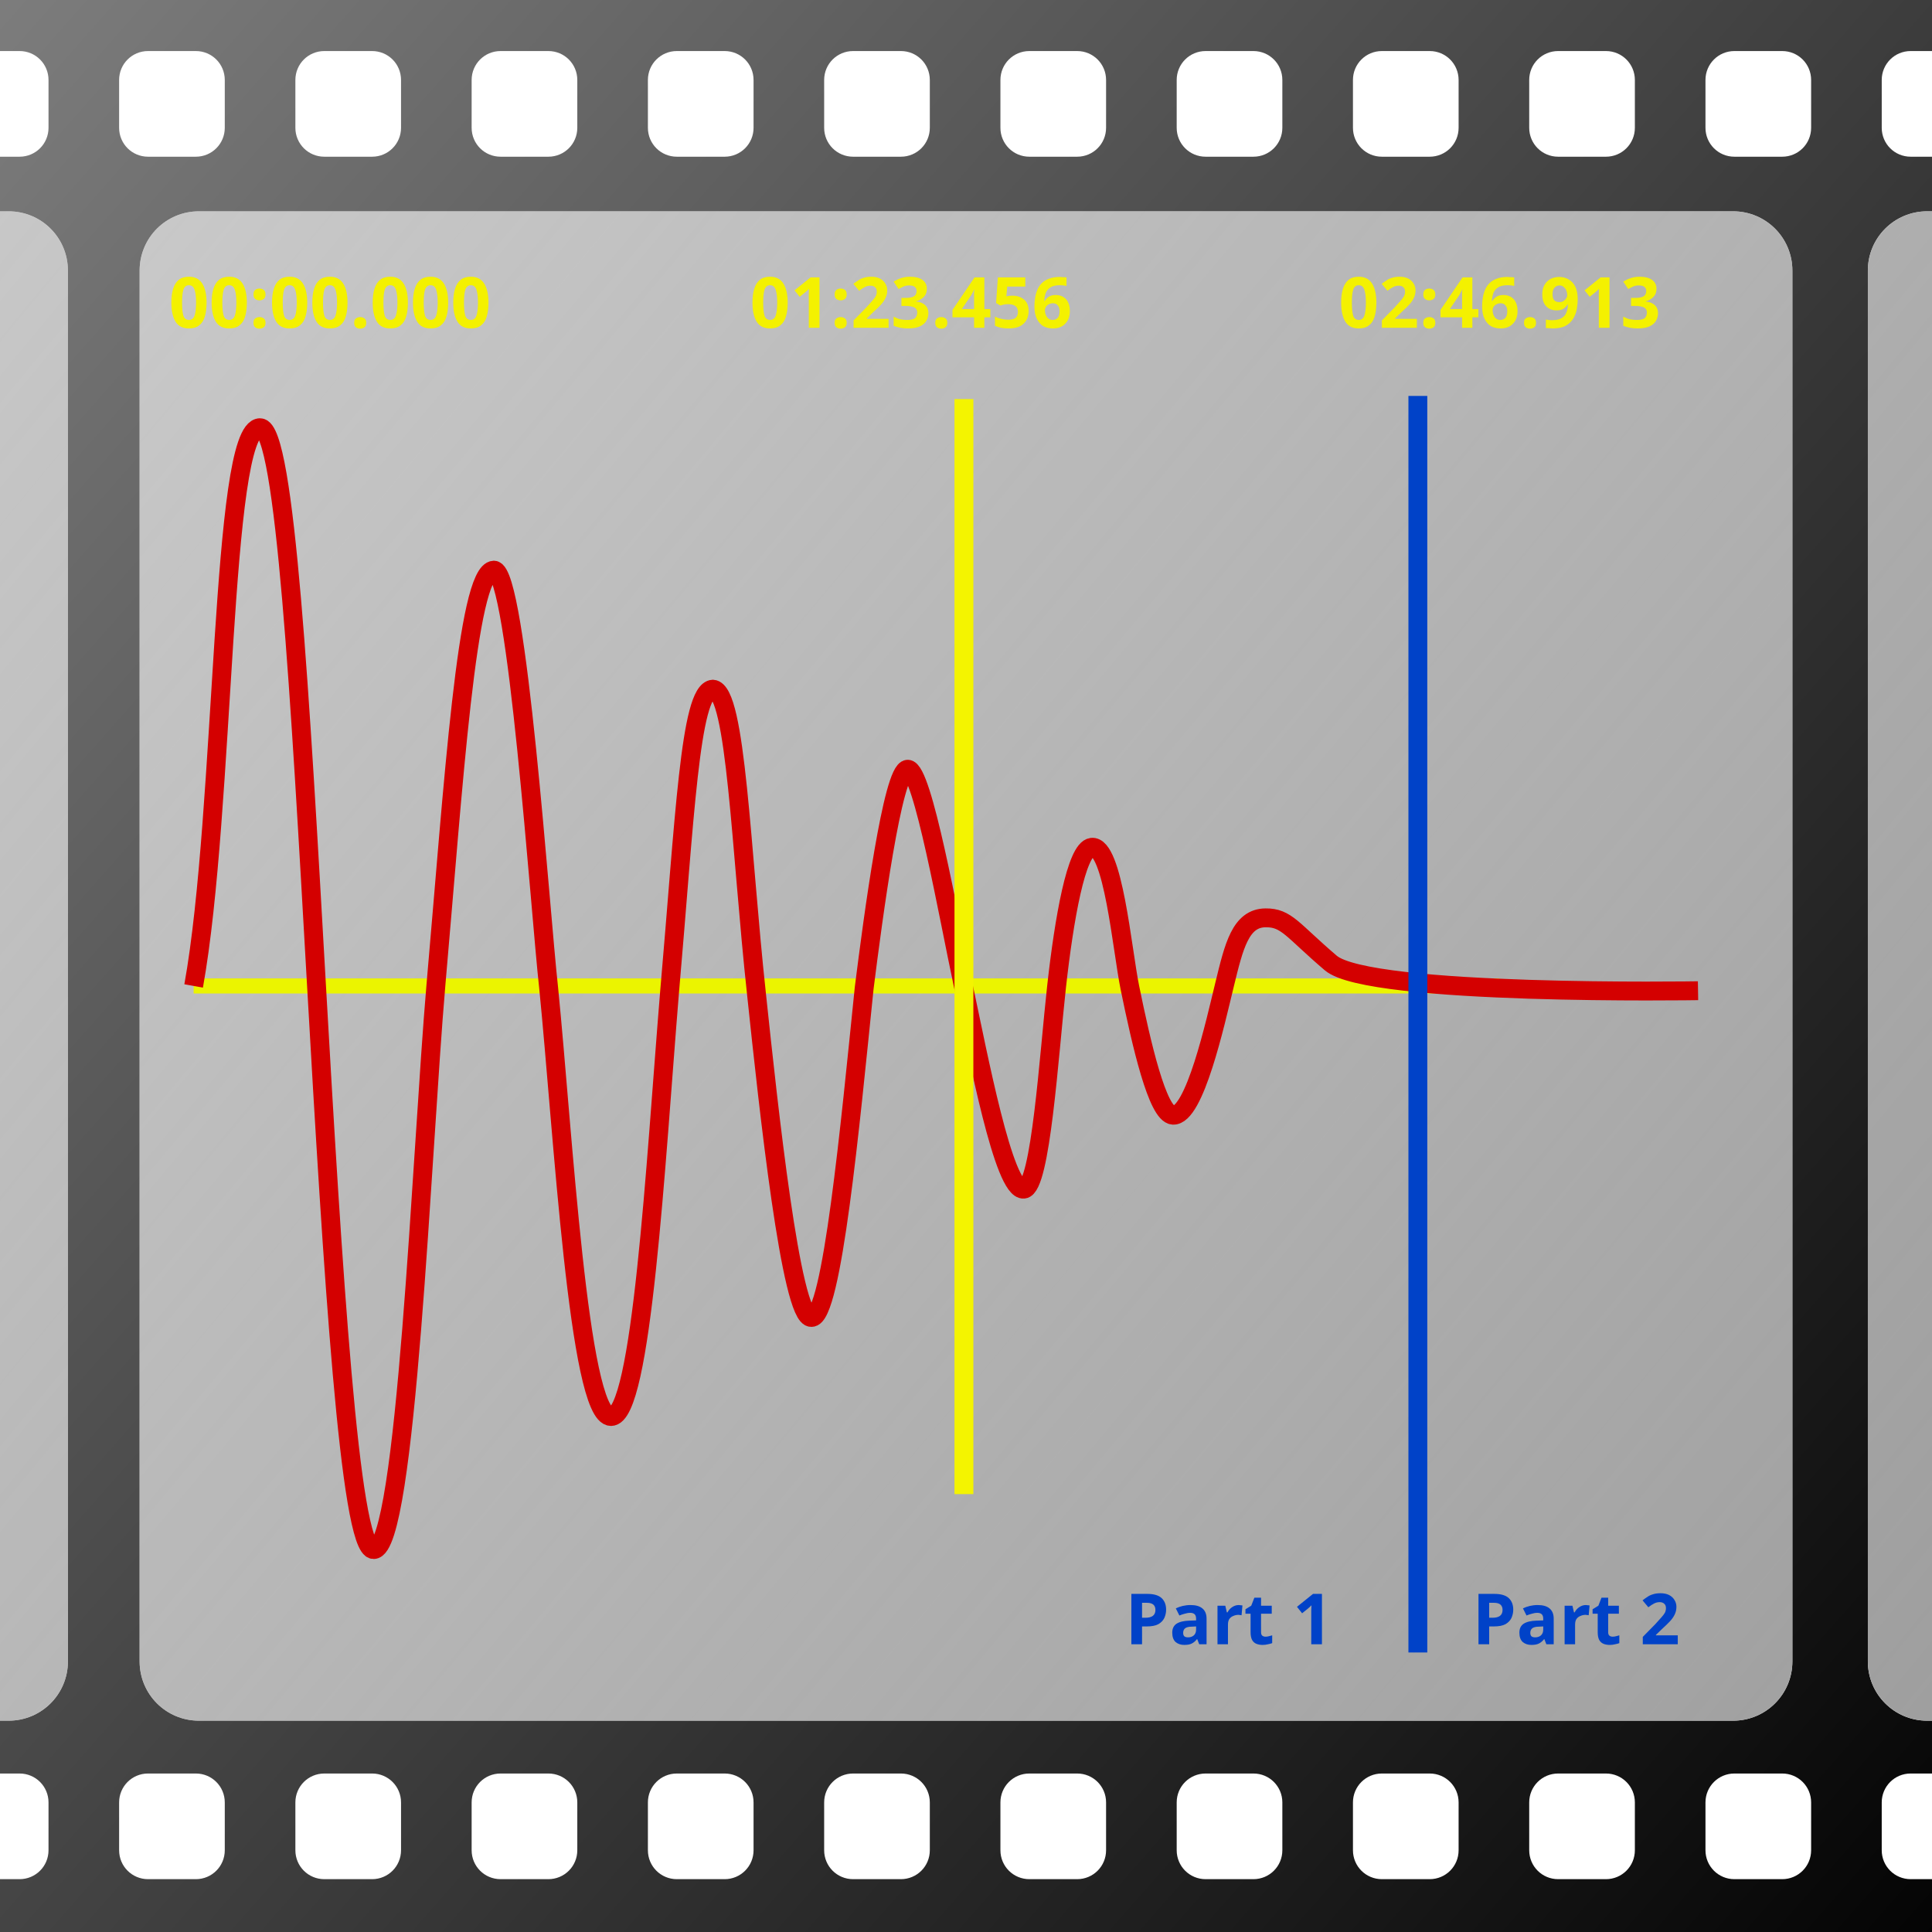
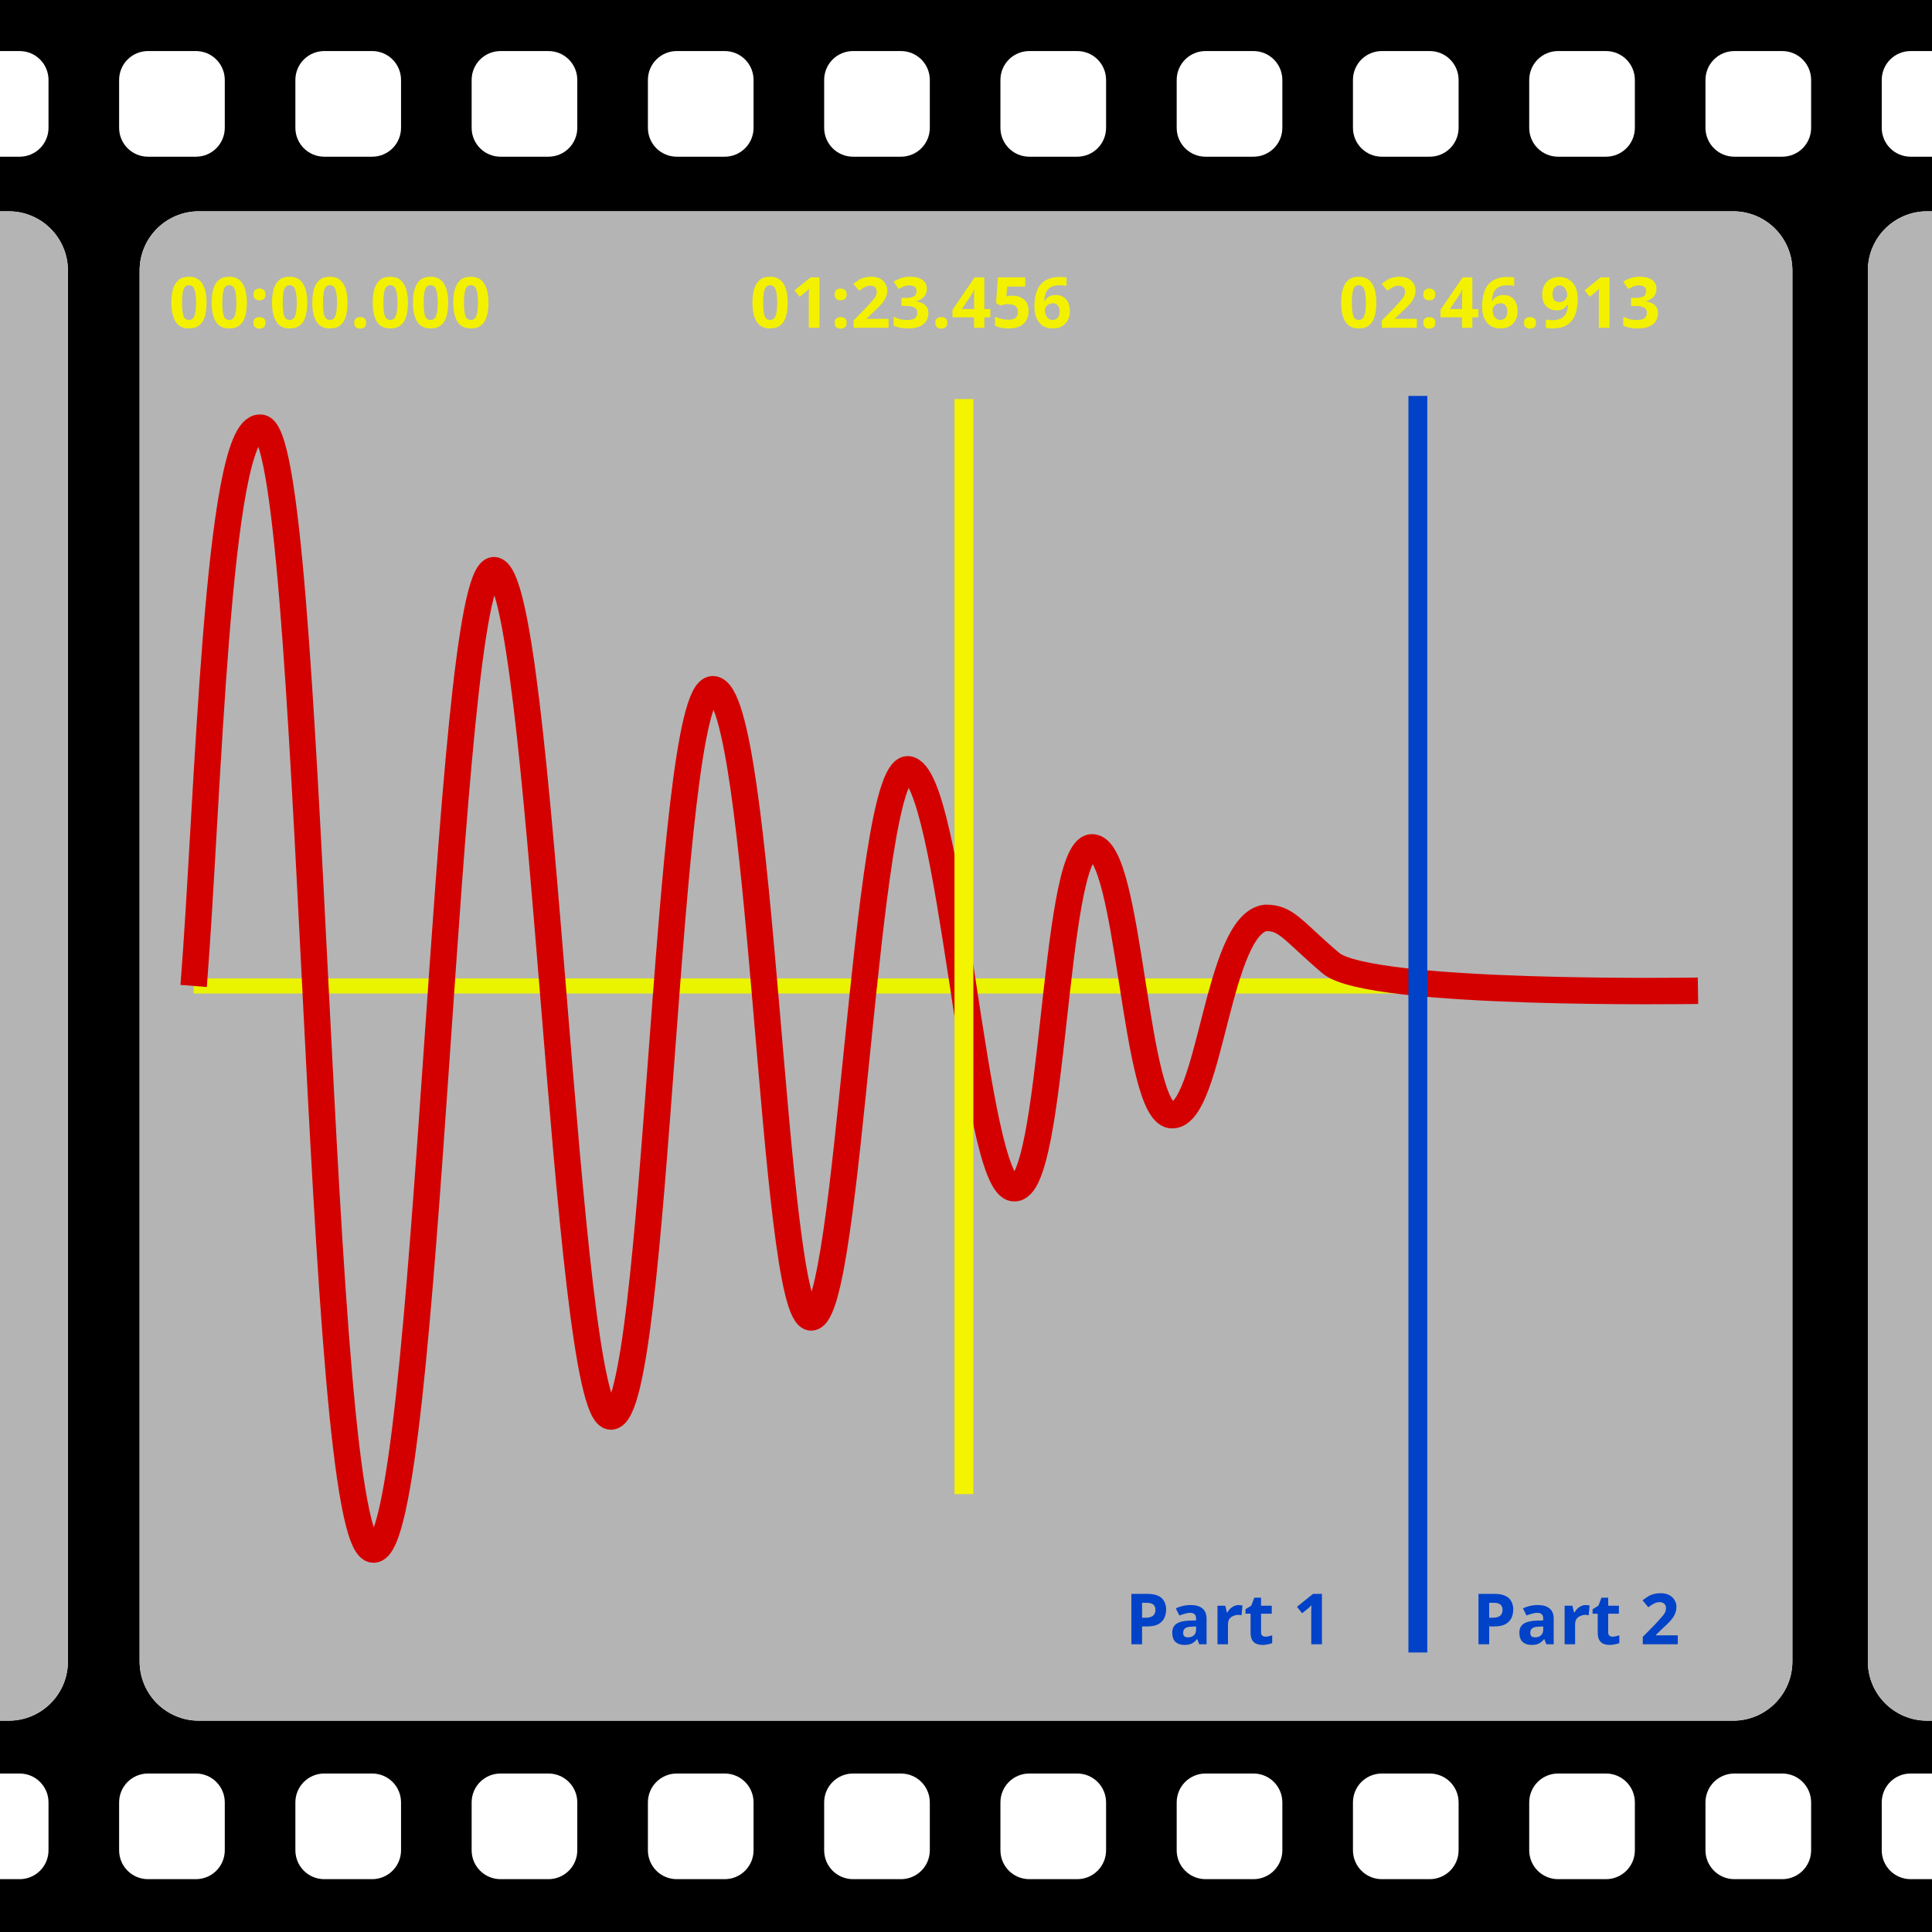
- <svg xmlns="http://www.w3.org/2000/svg" xmlns:ns1="http://www.openswatchbook.org/uri/2009/osb" xmlns:xlink="http://www.w3.org/1999/xlink" id="svg8" version="1.1" viewBox="0 0 135.467 135.467" height="512" width="512">
+ <svg xmlns="http://www.w3.org/2000/svg" xmlns:ns1="http://www.openswatchbook.org/uri/2009/osb" id="svg8" version="1.1" viewBox="0 0 135.467 135.467" height="512" width="512">
  <defs id="defs2">
-     <linearGradient id="linearGradient940">
-       <stop style="stop-color:#9b9b9b;stop-opacity:1;" offset="0" id="stop936" />
-       <stop style="stop-color:#9b9b9b;stop-opacity:0;" offset="1" id="stop938" />
-     </linearGradient>
-     <linearGradient id="linearGradient928">
-       <stop style="stop-color:#000000;stop-opacity:1;" offset="0" id="stop924" />
-       <stop style="stop-color:#000000;stop-opacity:0;" offset="1" id="stop926" />
-     </linearGradient>
    <linearGradient id="linearGradient5978" ns1:paint="solid">
      <stop style="stop-color:#000000;stop-opacity:1;" offset="0" id="stop5976" />
    </linearGradient>
-     <linearGradient xlink:href="#linearGradient928" id="linearGradient934" x1="546.492" y1="512" x2="-604.273" y2="-503.404" gradientUnits="userSpaceOnUse" />
-     <linearGradient xlink:href="#linearGradient940" id="linearGradient942" x1="146.698" y1="298.016" x2="-162.649" y2="35.464" gradientUnits="userSpaceOnUse" gradientTransform="matrix(0.9733333,0,0,0.9852217,1.806222,3.388188)" />
-     <linearGradient xlink:href="#linearGradient940" id="linearGradient951" gradientUnits="userSpaceOnUse" gradientTransform="matrix(0.9733333,0,0,0.9852217,-119.1084,3.388188)" x1="270.926" y1="298.016" x2="-62.287" y2="18.717" />
-     <linearGradient xlink:href="#linearGradient940" id="linearGradient955" gradientUnits="userSpaceOnUse" gradientTransform="matrix(0.9733333,0,0,0.9852217,122.9854,3.388188)" x1="22.199" y1="298.016" x2="-326.306" y2="7.251" />
  </defs>
  <g id="layer1" style="display:inline" transform="translate(0,-161.5333)">
-     <path style="display:inline;opacity:1;fill:url(#linearGradient934);fill-opacity:1;stroke:none;stroke-width:2.136" d="M -33.336 0 L -33.336 56 L 2.285 56 C 10.991 56 18 63.009 18 71.715 L 18 440.285 C 18 448.991 10.991 456 2.285 456 L -33.336 456 L -33.336 512 L 546.492 512 L 546.492 456 L 510.715 456 C 502.009 456 495 448.991 495 440.285 L 495 71.715 C 495 63.009 502.009 56 510.715 56 L 546.492 56 L 546.492 0 L -33.336 0 z M -7.475 13.529 L 5.189 13.529 C 9.437 13.529 12.857 16.949 12.857 21.197 L 12.857 33.863 C 12.857 38.111 9.437 41.529 5.189 41.529 L -7.475 41.529 C -11.722 41.529 -15.143 38.111 -15.143 33.863 L -15.143 21.197 C -15.143 16.949 -11.722 13.529 -7.475 13.529 z M 39.236 13.529 L 51.9 13.529 C 56.148 13.529 59.568 16.949 59.568 21.197 L 59.568 33.863 C 59.568 38.111 56.148 41.529 51.9 41.529 L 39.236 41.529 C 34.988 41.529 31.568 38.111 31.568 33.863 L 31.568 21.197 C 31.568 16.949 34.988 13.529 39.236 13.529 z M 85.947 13.529 L 98.611 13.529 C 102.859 13.529 106.279 16.949 106.279 21.197 L 106.279 33.863 C 106.279 38.111 102.859 41.529 98.611 41.529 L 85.947 41.529 C 81.699 41.529 78.279 38.111 78.279 33.863 L 78.279 21.197 C 78.279 16.949 81.699 13.529 85.947 13.529 z M 132.658 13.529 L 145.322 13.529 C 149.57 13.529 152.99 16.949 152.99 21.197 L 152.99 33.863 C 152.99 38.111 149.57 41.529 145.322 41.529 L 132.658 41.529 C 128.41 41.529 124.99 38.111 124.99 33.863 L 124.99 21.197 C 124.99 16.949 128.41 13.529 132.658 13.529 z M 179.369 13.529 L 192.035 13.529 C 196.283 13.529 199.701 16.949 199.701 21.197 L 199.701 33.863 C 199.701 38.111 196.283 41.529 192.035 41.529 L 179.369 41.529 C 175.121 41.529 171.701 38.111 171.701 33.863 L 171.701 21.197 C 171.701 16.949 175.121 13.529 179.369 13.529 z M 226.08 13.529 L 238.746 13.529 C 242.994 13.529 246.412 16.949 246.412 21.197 L 246.412 33.863 C 246.412 38.111 242.994 41.529 238.746 41.529 L 226.08 41.529 C 221.832 41.529 218.412 38.111 218.412 33.863 L 218.412 21.197 C 218.412 16.949 221.832 13.529 226.08 13.529 z M 272.791 13.529 L 285.457 13.529 C 289.705 13.529 293.123 16.949 293.123 21.197 L 293.123 33.863 C 293.123 38.111 289.705 41.529 285.457 41.529 L 272.791 41.529 C 268.543 41.529 265.123 38.111 265.123 33.863 L 265.123 21.197 C 265.123 16.949 268.543 13.529 272.791 13.529 z M 319.502 13.529 L 332.168 13.529 C 336.416 13.529 339.836 16.949 339.836 21.197 L 339.836 33.863 C 339.836 38.111 336.416 41.529 332.168 41.529 L 319.502 41.529 C 315.254 41.529 311.836 38.111 311.836 33.863 L 311.836 21.197 C 311.836 16.949 315.254 13.529 319.502 13.529 z M 366.213 13.529 L 378.879 13.529 C 383.127 13.529 386.547 16.949 386.547 21.197 L 386.547 33.863 C 386.547 38.111 383.127 41.529 378.879 41.529 L 366.213 41.529 C 361.965 41.529 358.547 38.111 358.547 33.863 L 358.547 21.197 C 358.547 16.949 361.965 13.529 366.213 13.529 z M 412.926 13.529 L 425.59 13.529 C 429.838 13.529 433.258 16.949 433.258 21.197 L 433.258 33.863 C 433.258 38.111 429.838 41.529 425.59 41.529 L 412.926 41.529 C 408.678 41.529 405.258 38.111 405.258 33.863 L 405.258 21.197 C 405.258 16.949 408.678 13.529 412.926 13.529 z M 459.637 13.529 L 472.301 13.529 C 476.549 13.529 479.969 16.949 479.969 21.197 L 479.969 33.863 C 479.969 38.111 476.549 41.529 472.301 41.529 L 459.637 41.529 C 455.389 41.529 451.969 38.111 451.969 33.863 L 451.969 21.197 C 451.969 16.949 455.389 13.529 459.637 13.529 z M 506.348 13.529 L 519.012 13.529 C 523.26 13.529 526.68 16.949 526.68 21.197 L 526.68 33.863 C 526.68 38.111 523.26 41.529 519.012 41.529 L 506.348 41.529 C 502.1 41.529 498.68 38.111 498.68 33.863 L 498.68 21.197 C 498.68 16.949 502.1 13.529 506.348 13.529 z M 52.715 56 L 459.285 56 C 467.991 56 475 63.009 475 71.715 L 475 440.285 C 475 448.991 467.991 456 459.285 456 L 52.715 456 C 44.009 456 37 448.991 37 440.285 L 37 71.715 C 37 63.009 44.009 56 52.715 56 z M -7.475 470 L 5.189 470 C 9.437 470 12.857 473.42 12.857 477.668 L 12.857 490.332 C 12.857 494.58 9.437 498 5.189 498 L -7.475 498 C -11.722 498 -15.143 494.58 -15.143 490.332 L -15.143 477.668 C -15.143 473.42 -11.722 470 -7.475 470 z M 39.236 470 L 51.9 470 C 56.148 470 59.568 473.42 59.568 477.668 L 59.568 490.332 C 59.568 494.58 56.148 498 51.9 498 L 39.236 498 C 34.988 498 31.568 494.58 31.568 490.332 L 31.568 477.668 C 31.568 473.42 34.988 470 39.236 470 z M 85.947 470 L 98.611 470 C 102.859 470 106.279 473.42 106.279 477.668 L 106.279 490.332 C 106.279 494.58 102.859 498 98.611 498 L 85.947 498 C 81.699 498 78.279 494.58 78.279 490.332 L 78.279 477.668 C 78.279 473.42 81.699 470 85.947 470 z M 132.658 470 L 145.322 470 C 149.57 470 152.99 473.42 152.99 477.668 L 152.99 490.332 C 152.99 494.58 149.57 498 145.322 498 L 132.658 498 C 128.41 498 124.99 494.58 124.99 490.332 L 124.99 477.668 C 124.99 473.42 128.41 470 132.658 470 z M 179.369 470 L 192.035 470 C 196.283 470 199.701 473.42 199.701 477.668 L 199.701 490.332 C 199.701 494.58 196.283 498 192.035 498 L 179.369 498 C 175.121 498 171.701 494.58 171.701 490.332 L 171.701 477.668 C 171.701 473.42 175.121 470 179.369 470 z M 226.08 470 L 238.746 470 C 242.994 470 246.412 473.42 246.412 477.668 L 246.412 490.332 C 246.412 494.58 242.994 498 238.746 498 L 226.08 498 C 221.832 498 218.412 494.58 218.412 490.332 L 218.412 477.668 C 218.412 473.42 221.832 470 226.08 470 z M 272.791 470 L 285.457 470 C 289.705 470 293.123 473.42 293.123 477.668 L 293.123 490.332 C 293.123 494.58 289.705 498 285.457 498 L 272.791 498 C 268.543 498 265.123 494.58 265.123 490.332 L 265.123 477.668 C 265.123 473.42 268.543 470 272.791 470 z M 319.502 470 L 332.168 470 C 336.416 470 339.836 473.42 339.836 477.668 L 339.836 490.332 C 339.836 494.58 336.416 498 332.168 498 L 319.502 498 C 315.254 498 311.836 494.58 311.836 490.332 L 311.836 477.668 C 311.836 473.42 315.254 470 319.502 470 z M 366.213 470 L 378.879 470 C 383.127 470 386.547 473.42 386.547 477.668 L 386.547 490.332 C 386.547 494.58 383.127 498 378.879 498 L 366.213 498 C 361.965 498 358.547 494.58 358.547 490.332 L 358.547 477.668 C 358.547 473.42 361.965 470 366.213 470 z M 412.926 470 L 425.59 470 C 429.838 470 433.258 473.42 433.258 477.668 L 433.258 490.332 C 433.258 494.58 429.838 498 425.59 498 L 412.926 498 C 408.678 498 405.258 494.58 405.258 490.332 L 405.258 477.668 C 405.258 473.42 408.678 470 412.926 470 z M 459.637 470 L 472.301 470 C 476.549 470 479.969 473.42 479.969 477.668 L 479.969 490.332 C 479.969 494.58 476.549 498 472.301 498 L 459.637 498 C 455.389 498 451.969 494.58 451.969 490.332 L 451.969 477.668 C 451.969 473.42 455.389 470 459.637 470 z M 506.348 470 L 519.012 470 C 523.26 470 526.68 473.42 526.68 477.668 L 526.68 490.332 C 526.68 494.58 523.26 498 519.012 498 L 506.348 498 C 502.1 498 498.68 494.58 498.68 490.332 L 498.68 477.668 C 498.68 473.42 502.1 470 506.348 470 z " transform="matrix(0.2645833,0,0,0.2645833,0,161.5333)" id="rect840" />
+     <path style="display:inline;opacity:1;fill:#000000;fill-opacity:1;stroke:none;stroke-width:2.136" d="M -33.336 0 L -33.336 56 L 2.285 56 C 10.991 56 18 63.009 18 71.715 L 18 440.285 C 18 448.991 10.991 456 2.285 456 L -33.336 456 L -33.336 512 L 546.492 512 L 546.492 456 L 510.715 456 C 502.009 456 495 448.991 495 440.285 L 495 71.715 C 495 63.009 502.009 56 510.715 56 L 546.492 56 L 546.492 0 L -33.336 0 z M -7.475 13.529 L 5.189 13.529 C 9.437 13.529 12.857 16.949 12.857 21.197 L 12.857 33.863 C 12.857 38.111 9.437 41.529 5.189 41.529 L -7.475 41.529 C -11.722 41.529 -15.143 38.111 -15.143 33.863 L -15.143 21.197 C -15.143 16.949 -11.722 13.529 -7.475 13.529 z M 39.236 13.529 L 51.9 13.529 C 56.148 13.529 59.568 16.949 59.568 21.197 L 59.568 33.863 C 59.568 38.111 56.148 41.529 51.9 41.529 L 39.236 41.529 C 34.988 41.529 31.568 38.111 31.568 33.863 L 31.568 21.197 C 31.568 16.949 34.988 13.529 39.236 13.529 z M 85.947 13.529 L 98.611 13.529 C 102.859 13.529 106.279 16.949 106.279 21.197 L 106.279 33.863 C 106.279 38.111 102.859 41.529 98.611 41.529 L 85.947 41.529 C 81.699 41.529 78.279 38.111 78.279 33.863 L 78.279 21.197 C 78.279 16.949 81.699 13.529 85.947 13.529 z M 132.658 13.529 L 145.322 13.529 C 149.57 13.529 152.99 16.949 152.99 21.197 L 152.99 33.863 C 152.99 38.111 149.57 41.529 145.322 41.529 L 132.658 41.529 C 128.41 41.529 124.99 38.111 124.99 33.863 L 124.99 21.197 C 124.99 16.949 128.41 13.529 132.658 13.529 z M 179.369 13.529 L 192.035 13.529 C 196.283 13.529 199.701 16.949 199.701 21.197 L 199.701 33.863 C 199.701 38.111 196.283 41.529 192.035 41.529 L 179.369 41.529 C 175.121 41.529 171.701 38.111 171.701 33.863 L 171.701 21.197 C 171.701 16.949 175.121 13.529 179.369 13.529 z M 226.08 13.529 L 238.746 13.529 C 242.994 13.529 246.412 16.949 246.412 21.197 L 246.412 33.863 C 246.412 38.111 242.994 41.529 238.746 41.529 L 226.08 41.529 C 221.832 41.529 218.412 38.111 218.412 33.863 L 218.412 21.197 C 218.412 16.949 221.832 13.529 226.08 13.529 z M 272.791 13.529 L 285.457 13.529 C 289.705 13.529 293.123 16.949 293.123 21.197 L 293.123 33.863 C 293.123 38.111 289.705 41.529 285.457 41.529 L 272.791 41.529 C 268.543 41.529 265.123 38.111 265.123 33.863 L 265.123 21.197 C 265.123 16.949 268.543 13.529 272.791 13.529 z M 319.502 13.529 L 332.168 13.529 C 336.416 13.529 339.836 16.949 339.836 21.197 L 339.836 33.863 C 339.836 38.111 336.416 41.529 332.168 41.529 L 319.502 41.529 C 315.254 41.529 311.836 38.111 311.836 33.863 L 311.836 21.197 C 311.836 16.949 315.254 13.529 319.502 13.529 z M 366.213 13.529 L 378.879 13.529 C 383.127 13.529 386.547 16.949 386.547 21.197 L 386.547 33.863 C 386.547 38.111 383.127 41.529 378.879 41.529 L 366.213 41.529 C 361.965 41.529 358.547 38.111 358.547 33.863 L 358.547 21.197 C 358.547 16.949 361.965 13.529 366.213 13.529 z M 412.926 13.529 L 425.59 13.529 C 429.838 13.529 433.258 16.949 433.258 21.197 L 433.258 33.863 C 433.258 38.111 429.838 41.529 425.59 41.529 L 412.926 41.529 C 408.678 41.529 405.258 38.111 405.258 33.863 L 405.258 21.197 C 405.258 16.949 408.678 13.529 412.926 13.529 z M 459.637 13.529 L 472.301 13.529 C 476.549 13.529 479.969 16.949 479.969 21.197 L 479.969 33.863 C 479.969 38.111 476.549 41.529 472.301 41.529 L 459.637 41.529 C 455.389 41.529 451.969 38.111 451.969 33.863 L 451.969 21.197 C 451.969 16.949 455.389 13.529 459.637 13.529 z M 506.348 13.529 L 519.012 13.529 C 523.26 13.529 526.68 16.949 526.68 21.197 L 526.68 33.863 C 526.68 38.111 523.26 41.529 519.012 41.529 L 506.348 41.529 C 502.1 41.529 498.68 38.111 498.68 33.863 L 498.68 21.197 C 498.68 16.949 502.1 13.529 506.348 13.529 z M 52.715 56 L 459.285 56 C 467.991 56 475 63.009 475 71.715 L 475 440.285 C 475 448.991 467.991 456 459.285 456 L 52.715 456 C 44.009 456 37 448.991 37 440.285 L 37 71.715 C 37 63.009 44.009 56 52.715 56 z M -7.475 470 L 5.189 470 C 9.437 470 12.857 473.42 12.857 477.668 L 12.857 490.332 C 12.857 494.58 9.437 498 5.189 498 L -7.475 498 C -11.722 498 -15.143 494.58 -15.143 490.332 L -15.143 477.668 C -15.143 473.42 -11.722 470 -7.475 470 z M 39.236 470 L 51.9 470 C 56.148 470 59.568 473.42 59.568 477.668 L 59.568 490.332 C 59.568 494.58 56.148 498 51.9 498 L 39.236 498 C 34.988 498 31.568 494.58 31.568 490.332 L 31.568 477.668 C 31.568 473.42 34.988 470 39.236 470 z M 85.947 470 L 98.611 470 C 102.859 470 106.279 473.42 106.279 477.668 L 106.279 490.332 C 106.279 494.58 102.859 498 98.611 498 L 85.947 498 C 81.699 498 78.279 494.58 78.279 490.332 L 78.279 477.668 C 78.279 473.42 81.699 470 85.947 470 z M 132.658 470 L 145.322 470 C 149.57 470 152.99 473.42 152.99 477.668 L 152.99 490.332 C 152.99 494.58 149.57 498 145.322 498 L 132.658 498 C 128.41 498 124.99 494.58 124.99 490.332 L 124.99 477.668 C 124.99 473.42 128.41 470 132.658 470 z M 179.369 470 L 192.035 470 C 196.283 470 199.701 473.42 199.701 477.668 L 199.701 490.332 C 199.701 494.58 196.283 498 192.035 498 L 179.369 498 C 175.121 498 171.701 494.58 171.701 490.332 L 171.701 477.668 C 171.701 473.42 175.121 470 179.369 470 z M 226.08 470 L 238.746 470 C 242.994 470 246.412 473.42 246.412 477.668 L 246.412 490.332 C 246.412 494.58 242.994 498 238.746 498 L 226.08 498 C 221.832 498 218.412 494.58 218.412 490.332 L 218.412 477.668 C 218.412 473.42 221.832 470 226.08 470 z M 272.791 470 L 285.457 470 C 289.705 470 293.123 473.42 293.123 477.668 L 293.123 490.332 C 293.123 494.58 289.705 498 285.457 498 L 272.791 498 C 268.543 498 265.123 494.58 265.123 490.332 L 265.123 477.668 C 265.123 473.42 268.543 470 272.791 470 z M 319.502 470 L 332.168 470 C 336.416 470 339.836 473.42 339.836 477.668 L 339.836 490.332 C 339.836 494.58 336.416 498 332.168 498 L 319.502 498 C 315.254 498 311.836 494.58 311.836 490.332 L 311.836 477.668 C 311.836 473.42 315.254 470 319.502 470 z M 366.213 470 L 378.879 470 C 383.127 470 386.547 473.42 386.547 477.668 L 386.547 490.332 C 386.547 494.58 383.127 498 378.879 498 L 366.213 498 C 361.965 498 358.547 494.58 358.547 490.332 L 358.547 477.668 C 358.547 473.42 361.965 470 366.213 470 z M 412.926 470 L 425.59 470 C 429.838 470 433.258 473.42 433.258 477.668 L 433.258 490.332 C 433.258 494.58 429.838 498 425.59 498 L 412.926 498 C 408.678 498 405.258 494.58 405.258 490.332 L 405.258 477.668 C 405.258 473.42 408.678 470 412.926 470 z M 459.637 470 L 472.301 470 C 476.549 470 479.969 473.42 479.969 477.668 L 479.969 490.332 C 479.969 494.58 476.549 498 472.301 498 L 459.637 498 C 455.389 498 451.969 494.58 451.969 490.332 L 451.969 477.668 C 451.969 473.42 455.389 470 459.637 470 z M 506.348 470 L 519.012 470 C 523.26 470 526.68 473.42 526.68 477.668 L 526.68 490.332 C 526.68 494.58 523.26 498 519.012 498 L 506.348 498 C 502.1 498 498.68 494.58 498.68 490.332 L 498.68 477.668 C 498.68 473.42 502.1 470 506.348 470 z " transform="matrix(0.2645833,0,0,0.2645833,0,161.5333)" id="rect840" />
  </g>
  <g id="layer3" style="display:inline" transform="translate(0,-161.5333)">
-     <rect ry="4.158" y="176.35" x="9.79" height="105.833" width="115.888" id="rect969" style="display:inline;opacity:1;fill:url(#linearGradient942);fill-opacity:1;stroke:none;stroke-width:0.664;stroke-miterlimit:4;stroke-dasharray:none;stroke-opacity:1" />
-     <rect style="display:inline;opacity:1;fill:url(#linearGradient951);fill-opacity:1;stroke:none;stroke-width:0.664;stroke-miterlimit:4;stroke-dasharray:none;stroke-opacity:1" id="rect971" width="115.888" height="105.833" x="-111.125" y="176.35" ry="4.158" />
-     <rect style="display:inline;opacity:1;fill:url(#linearGradient955);fill-opacity:1;stroke:none;stroke-width:0.664;stroke-miterlimit:4;stroke-dasharray:none;stroke-opacity:1" id="rect973" width="115.888" height="105.833" x="130.969" y="176.35" ry="4.158" />
+     <rect ry="4.158" y="176.35" x="9.79" height="105.833" width="115.888" id="rect969" style="display:inline;opacity:1;fill:#b4b4b4;fill-opacity:1;stroke:none;stroke-width:0.664;stroke-miterlimit:4;stroke-dasharray:none;stroke-opacity:1" />
+     <rect style="display:inline;opacity:1;fill:#b4b4b4;fill-opacity:1;stroke:none;stroke-width:0.664;stroke-miterlimit:4;stroke-dasharray:none;stroke-opacity:1" id="rect971" width="115.888" height="105.833" x="-111.125" y="176.35" ry="4.158" />
+     <rect style="display:inline;opacity:1;fill:#b4b4b4;fill-opacity:1;stroke:none;stroke-width:0.664;stroke-miterlimit:4;stroke-dasharray:none;stroke-opacity:1" id="rect973" width="115.888" height="105.833" x="130.969" y="176.35" ry="4.158" />
  </g>
  <g id="layer4" style="display:inline" transform="translate(0,-161.5333)">
    <path style="fill:none;stroke:#ebf400;stroke-width:1.058;stroke-linecap:butt;stroke-linejoin:miter;stroke-miterlimit:4;stroke-dasharray:none;stroke-opacity:1" d="M 13.578,230.665 H 105.123" id="path1069" />
-     <path style="fill:none;stroke:#d40000;stroke-width:1.323;stroke-linecap:butt;stroke-linejoin:miter;stroke-miterlimit:4;stroke-dasharray:none;stroke-opacity:1" d="m 13.578,230.665 c 2.226,-12.346 1.881,-39.106 4.655,-39.143 1.764,9.1e-4 2.819,19.076 3.957,39.073 1.128,19.818 2.337,39.608 4.008,39.59 2.294,-0.025 3.364,-27.97 4.368,-39.589 1.235,-14.054 2.171,-28.988 4.064,-29.087 1.63,0.056 3.223,23.719 3.841,29.307 0.999,9.958 2.102,30.012 4.367,30.038 2.166,0.056 3.128,-17.806 4.103,-29.674 1.072,-12.228 1.443,-21.222 3.042,-21.324 1.637,0.121 1.963,11.273 3.061,21.381 0.851,8.056 2.43,22.751 3.847,22.671 1.446,0.095 2.728,-13.574 3.703,-23.092 0.634,-5.048 2.004,-15.301 3.048,-15.346 1.044,-0.045 2.851,10.268 3.903,15.183 1.052,4.916 2.833,14.409 4.241,14.26 1.185,-0.125 1.766,-9.405 2.298,-14.199 0.533,-4.794 1.388,-9.63 2.46,-9.77 1.504,-0.196 2.137,7.189 2.683,9.854 0.81,3.955 1.932,8.854 3.016,8.93 1.523,0.107 2.976,-6.509 3.628,-9.186 0.652,-2.677 1.115,-4.632 2.863,-4.652 1.481,-0.017 1.86,0.853 4.579,3.169 2.719,2.316 25.749,1.941 25.749,1.941" id="path12289" />
+     <path style="fill:none;stroke:#d40000;stroke-width:1.852;stroke-linecap:butt;stroke-linejoin:miter;stroke-miterlimit:4;stroke-dasharray:none;stroke-opacity:1" d="m 13.578,230.665 c 1.024,-12.88 1.613,-39.239 4.655,-39.143 3.837,-0.456 3.865,78.801 7.964,78.664 3.919,-0.011 4.978,-68.485 8.431,-68.676 3.446,0.053 4.932,59.43 8.208,59.345 3.325,0.002 3.795,-50.911 7.145,-50.998 3.491,0.056 4.137,44.141 6.908,44.052 2.701,-0.096 3.729,-38.225 6.75,-38.438 3.096,0.141 4.628,29.472 7.475,29.376 2.841,0.15 2.709,-23.656 5.427,-23.902 2.723,-0.147 2.966,19.027 5.699,18.785 2.654,-0.199 3.111,-13.394 6.491,-13.838 1.481,-0.017 1.86,0.853 4.579,3.169 2.719,2.316 25.749,1.941 25.749,1.941" id="path12289" />
  </g>
  <g id="layer5" style="display:inline" transform="translate(0,-161.5333)">
    <path style="fill:none;fill-opacity:1;stroke:#f4f400;stroke-width:1.323;stroke-linecap:butt;stroke-linejoin:miter;stroke-miterlimit:4;stroke-dasharray:none;stroke-opacity:1" d="M 67.588,189.515 V 266.296" id="path12322" />
    <path style="fill:none;fill-opacity:1;stroke:#0042c8;stroke-width:1.323;stroke-linecap:butt;stroke-linejoin:miter;stroke-miterlimit:4;stroke-dasharray:none;stroke-opacity:1" d="m 99.417,189.295 v 88.106" id="path12322-9" />
    <text xml:space="preserve" style="font-style:normal;font-variant:normal;font-weight:bold;font-stretch:normal;font-size:4.939px;line-height:1.25;font-family:sans-serif;-inkscape-font-specification:'sans-serif Bold';letter-spacing:0px;word-spacing:0px;fill:#f4f100;fill-opacity:1;stroke:none;stroke-width:0.265" x="11.845" y="184.514" id="text906">
      <tspan id="tspan904" x="11.845" y="184.514" style="font-style:normal;font-variant:normal;font-weight:bold;font-stretch:normal;font-size:4.939px;font-family:sans-serif;-inkscape-font-specification:'sans-serif Bold';fill:#f4f100;fill-opacity:1;stroke-width:0.265">00:00.000</tspan>
    </text>
    <text id="text910" y="184.514" x="52.591" style="font-style:normal;font-variant:normal;font-weight:bold;font-stretch:normal;font-size:4.939px;line-height:1.25;font-family:sans-serif;-inkscape-font-specification:'sans-serif Bold';letter-spacing:0px;word-spacing:0px;fill:#f4f100;fill-opacity:1;stroke:none;stroke-width:0.265" xml:space="preserve">
      <tspan style="font-style:normal;font-variant:normal;font-weight:bold;font-stretch:normal;font-size:4.939px;font-family:sans-serif;-inkscape-font-specification:'sans-serif Bold';fill:#f4f100;fill-opacity:1;stroke-width:0.265" y="184.514" x="52.591" id="tspan908">01:23.456</tspan>
    </text>
    <text id="text914" y="184.514" x="93.866" style="font-style:normal;font-variant:normal;font-weight:bold;font-stretch:normal;font-size:4.939px;line-height:1.25;font-family:sans-serif;-inkscape-font-specification:'sans-serif Bold';letter-spacing:0px;word-spacing:0px;fill:#f4f100;fill-opacity:1;stroke:none;stroke-width:0.265" xml:space="preserve">
      <tspan style="font-style:normal;font-variant:normal;font-weight:bold;font-stretch:normal;font-size:4.939px;font-family:sans-serif;-inkscape-font-specification:'sans-serif Bold';fill:#f4f100;fill-opacity:1;stroke-width:0.265" y="184.514" x="93.866" id="tspan912">02:46.913</tspan>
    </text>
    <text xml:space="preserve" style="font-style:normal;font-variant:normal;font-weight:bold;font-stretch:normal;font-size:4.939px;line-height:1.25;font-family:sans-serif;-inkscape-font-specification:'sans-serif Bold';letter-spacing:0px;word-spacing:0px;fill:#0042c8;fill-opacity:1;stroke:none;stroke-width:0.265" x="78.89" y="276.822" id="text918">
      <tspan id="tspan916" x="78.89" y="276.822" style="font-style:normal;font-variant:normal;font-weight:bold;font-stretch:normal;font-size:4.939px;font-family:sans-serif;-inkscape-font-specification:'sans-serif Bold';fill:#0042c8;fill-opacity:1;stroke-width:0.265">Part 1</tspan>
    </text>
    <text id="text922" y="276.822" x="103.232" style="font-style:normal;font-variant:normal;font-weight:bold;font-stretch:normal;font-size:4.939px;line-height:1.25;font-family:sans-serif;-inkscape-font-specification:'sans-serif Bold';letter-spacing:0px;word-spacing:0px;fill:#0042c8;fill-opacity:1;stroke:none;stroke-width:0.265" xml:space="preserve">
      <tspan style="font-style:normal;font-variant:normal;font-weight:bold;font-stretch:normal;font-size:4.939px;font-family:sans-serif;-inkscape-font-specification:'sans-serif Bold';fill:#0042c8;fill-opacity:1;stroke-width:0.265" y="276.822" x="103.232" id="tspan920">Part 2</tspan>
    </text>
  </g>
</svg>
